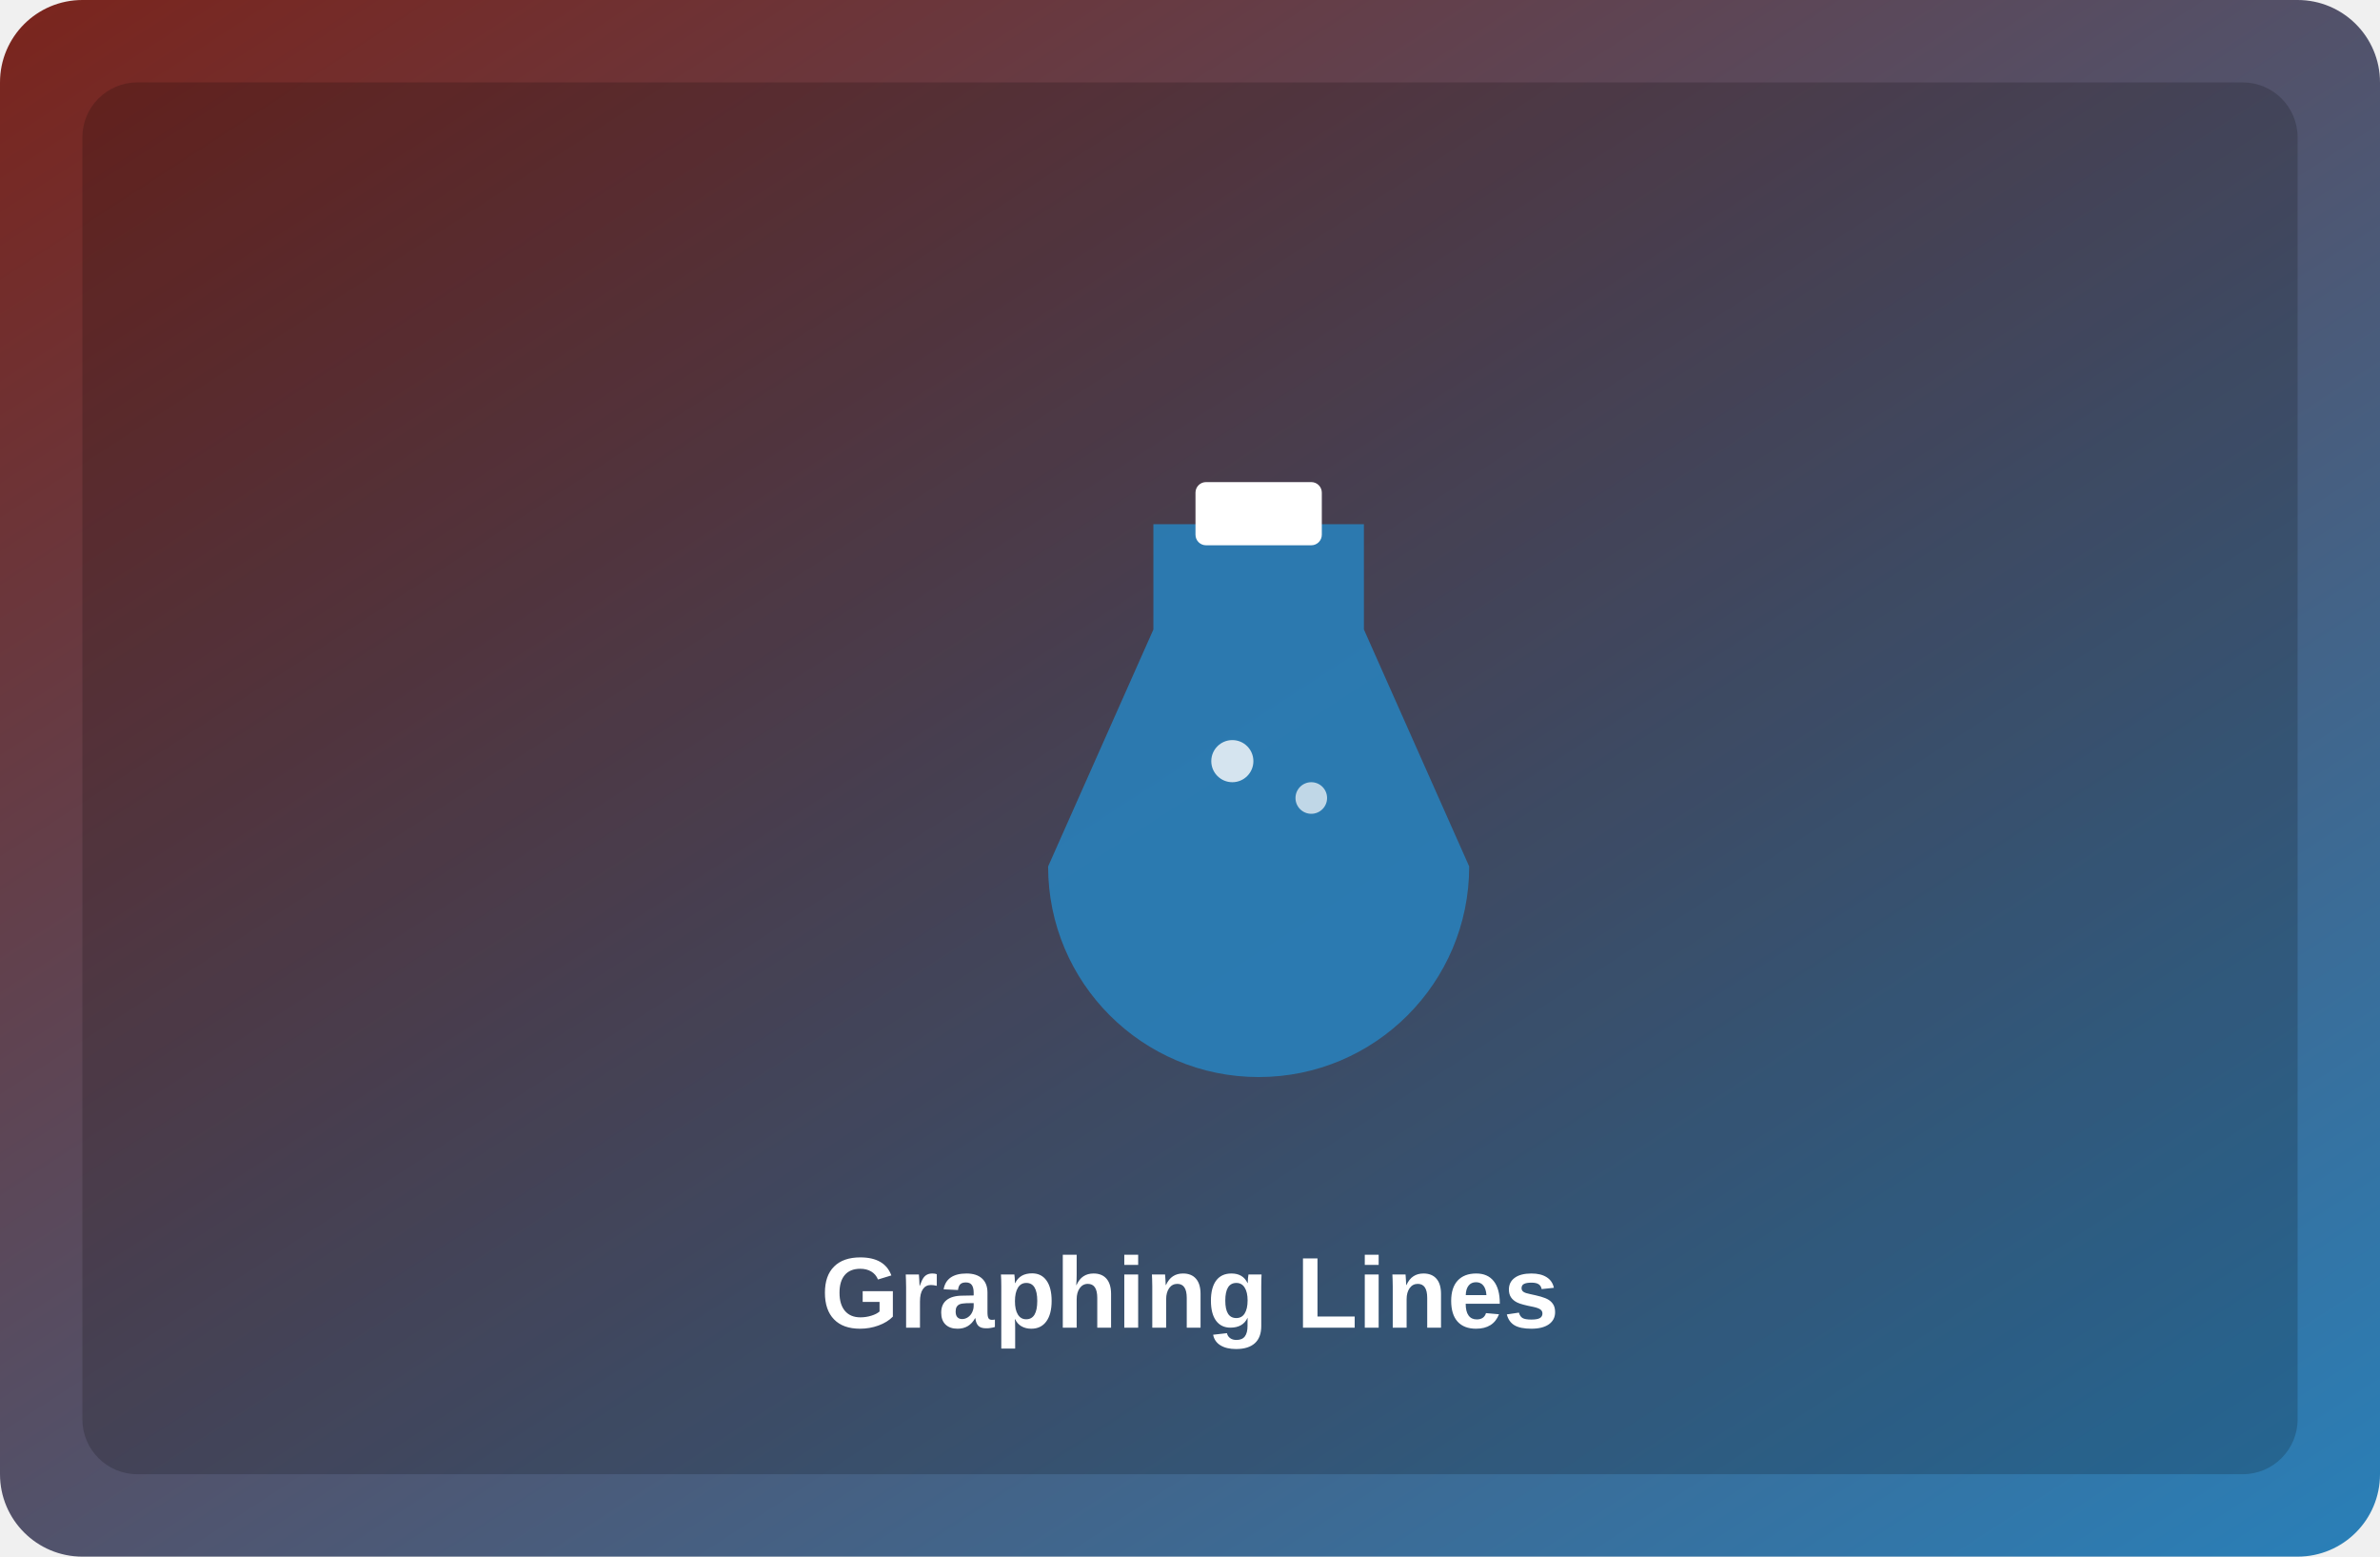
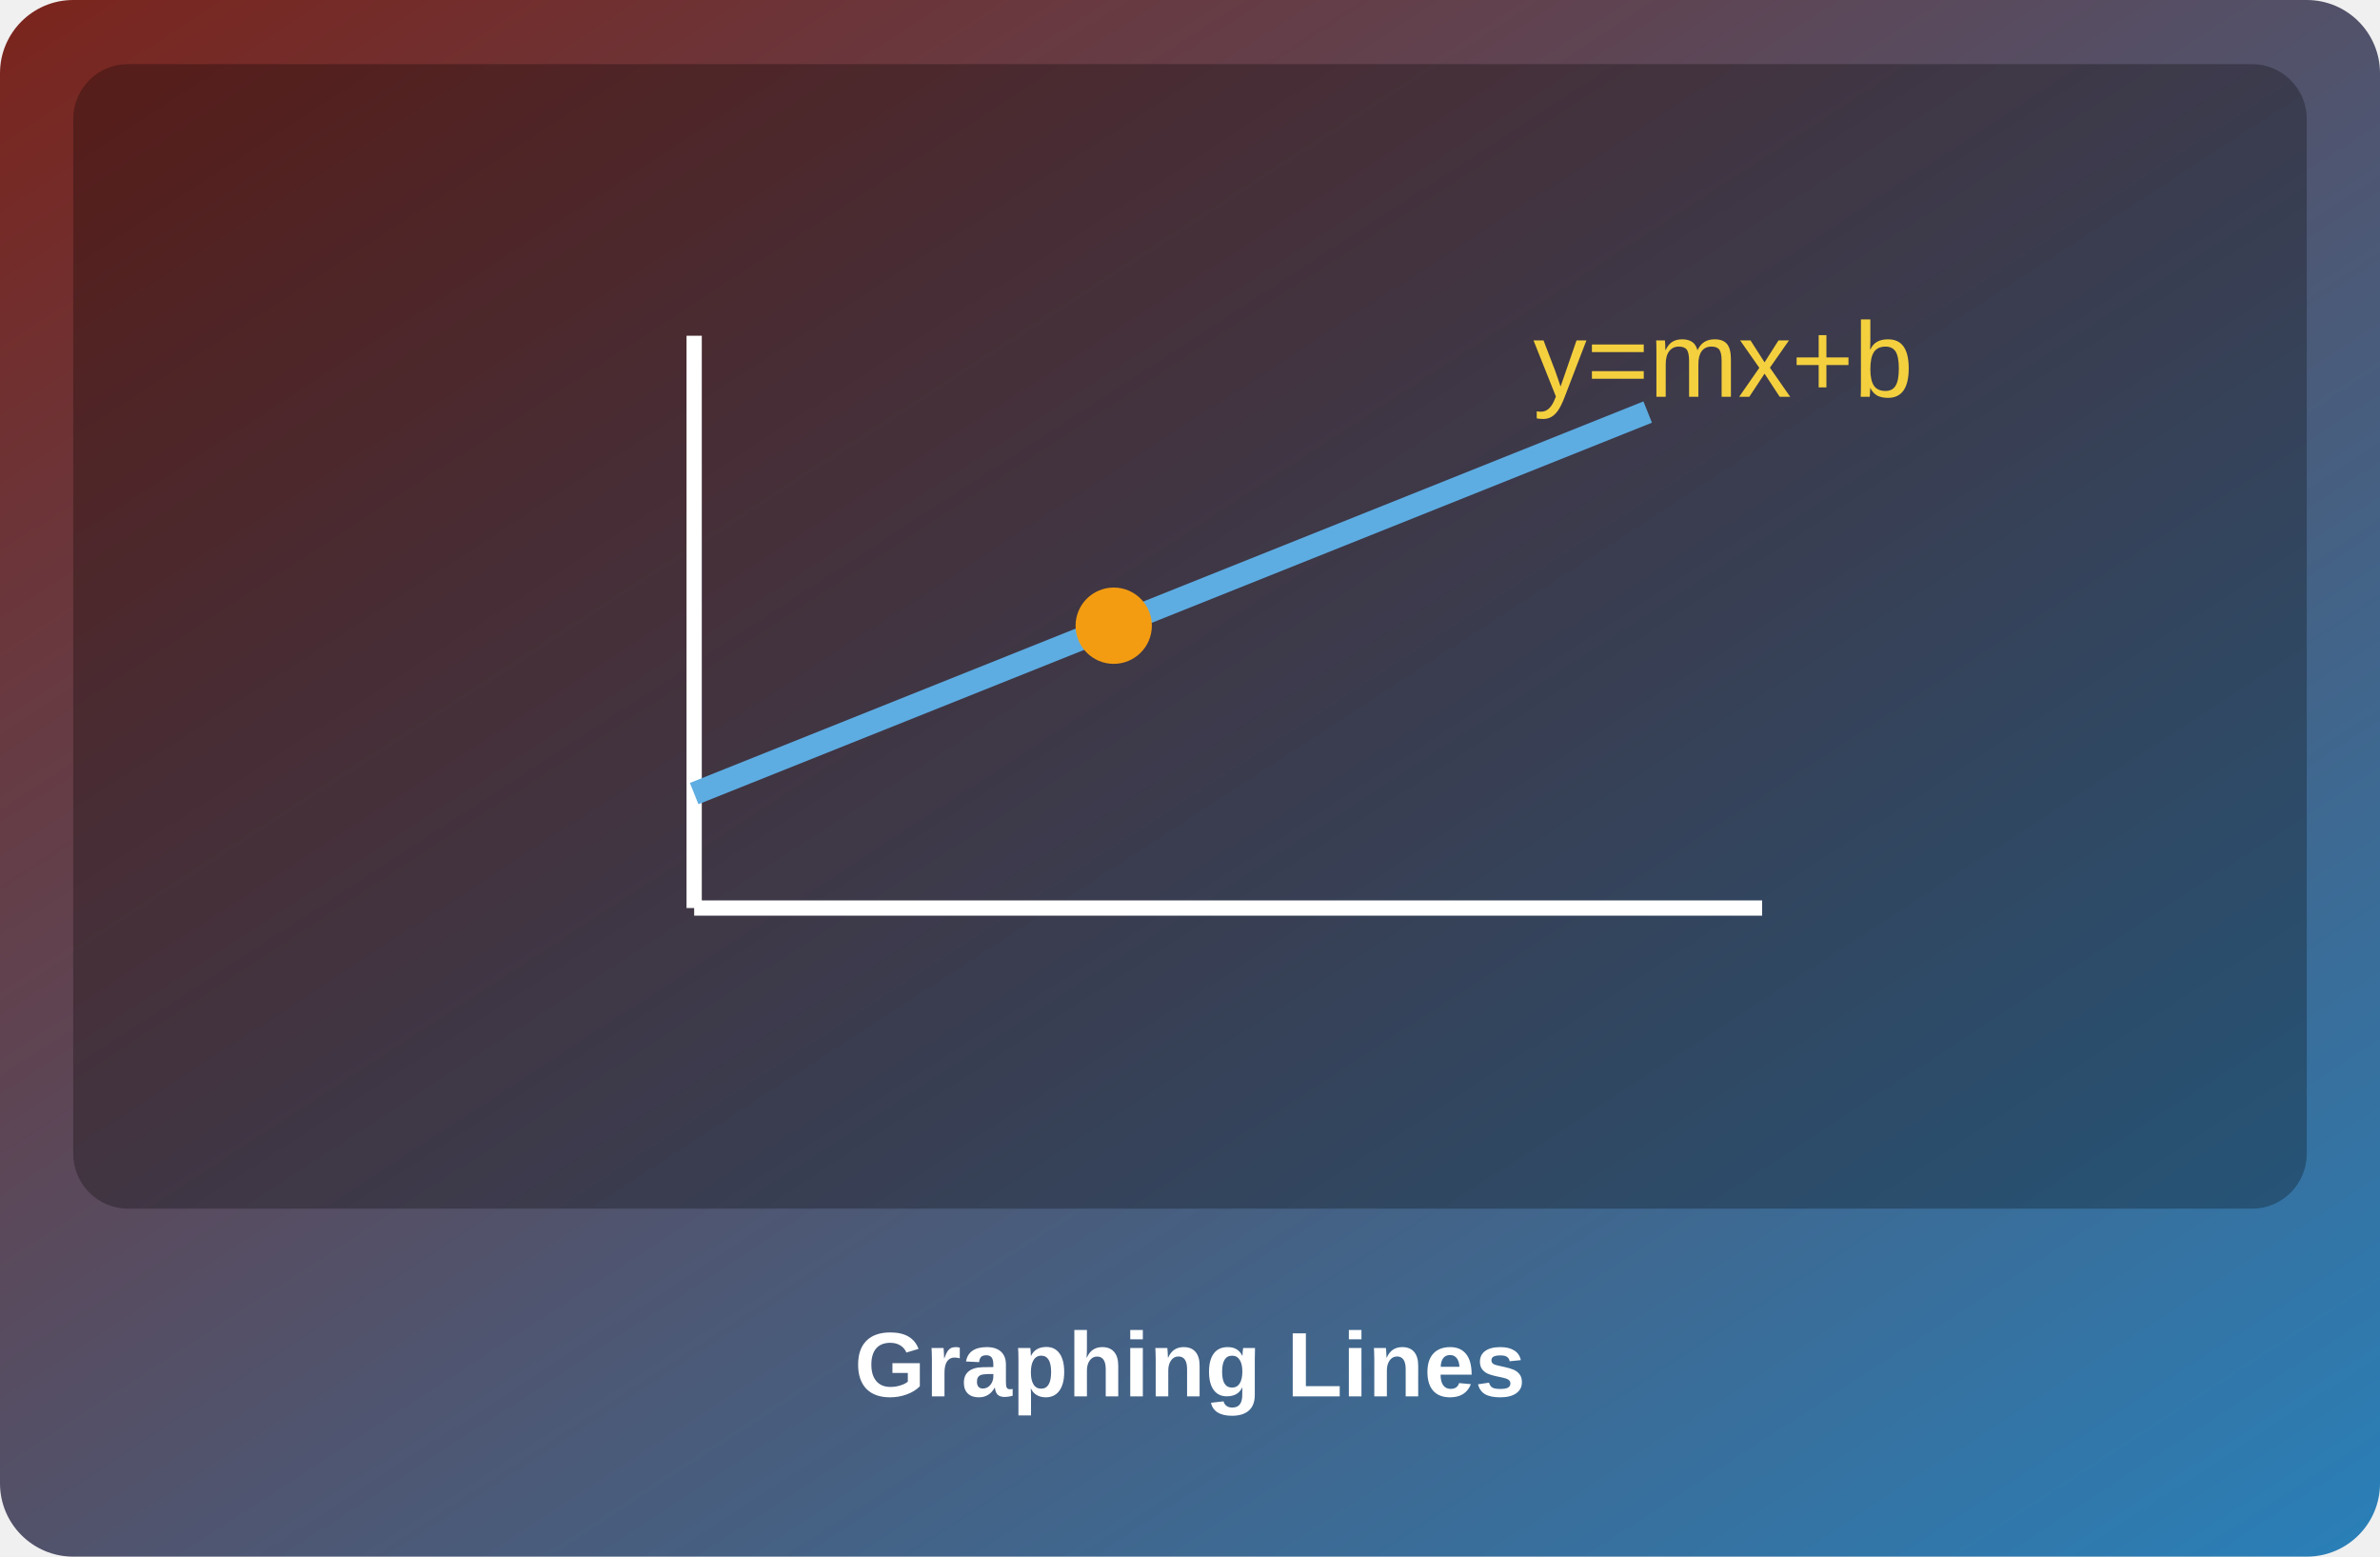
<svg xmlns="http://www.w3.org/2000/svg" width="520" height="340" viewBox="0 0 520 340">
  <defs>
-     <linearGradient id="g" x1="0%" y1="0%" x2="100%" y2="100%">
+     <linearGradient id="bg" x1="0%" y1="0%" x2="100%" y2="100%">
      <stop offset="0%" stop-color="#7b241c" />
      <stop offset="100%" stop-color="#2980b9" />
    </linearGradient>
  </defs>
-   <rect width="520" height="340" rx="18" fill="url(#g)" />
-   <rect x="18" y="18" width="484" height="304" rx="12" fill="rgba(0,0,0,0.18)" />
-   <g transform="translate(160,80) scale(1.15)">
-     <path d="M80 30 h40 v20 l20 45 a25 25 0 0 1 -80 0 l20 -45 z" fill="#2980b9" opacity="0.9" />
-     <rect x="88" y="22" width="24" height="12" rx="2" fill="#fff" />
-     <circle cx="95" cy="75" r="4" fill="#fff" opacity="0.8" />
-     <circle cx="110" cy="82" r="3" fill="#fff" opacity="0.7" />
-   </g>
-   <text x="260" y="290" text-anchor="middle" font-family="Arial,Helvetica,sans-serif" font-size="22" font-weight="700" fill="#ffffff">Graphing Lines</text>
+   <rect width="520" height="340" rx="16" fill="url(#bg)" />
+   <rect x="16" y="14" width="488" height="250" rx="12" fill="rgba(0,0,0,0.28)" />
+   <svg x="60" y="40" width="400" height="200" viewBox="0 0 200 120">
+     <line x1="35" y1="95" x2="35" y2="20" stroke="#fff" stroke-width="2" />
+     <line x1="35" y1="95" x2="175" y2="95" stroke="#fff" stroke-width="2" />
+     <line x1="35" y1="80" x2="160" y2="30" stroke="#5dade2" stroke-width="3" />
+     <circle cx="90" cy="58" r="5" fill="#f39c12" />
+     <text x="145" y="28" fill="#f4d03f" font-size="14" font-family="Arial">y=mx+b</text>
+   </svg>
+   <text x="260" y="305" text-anchor="middle" font-family="Arial,Helvetica,sans-serif" font-size="20" font-weight="700" fill="#ffffff">Graphing Lines</text>
</svg>
